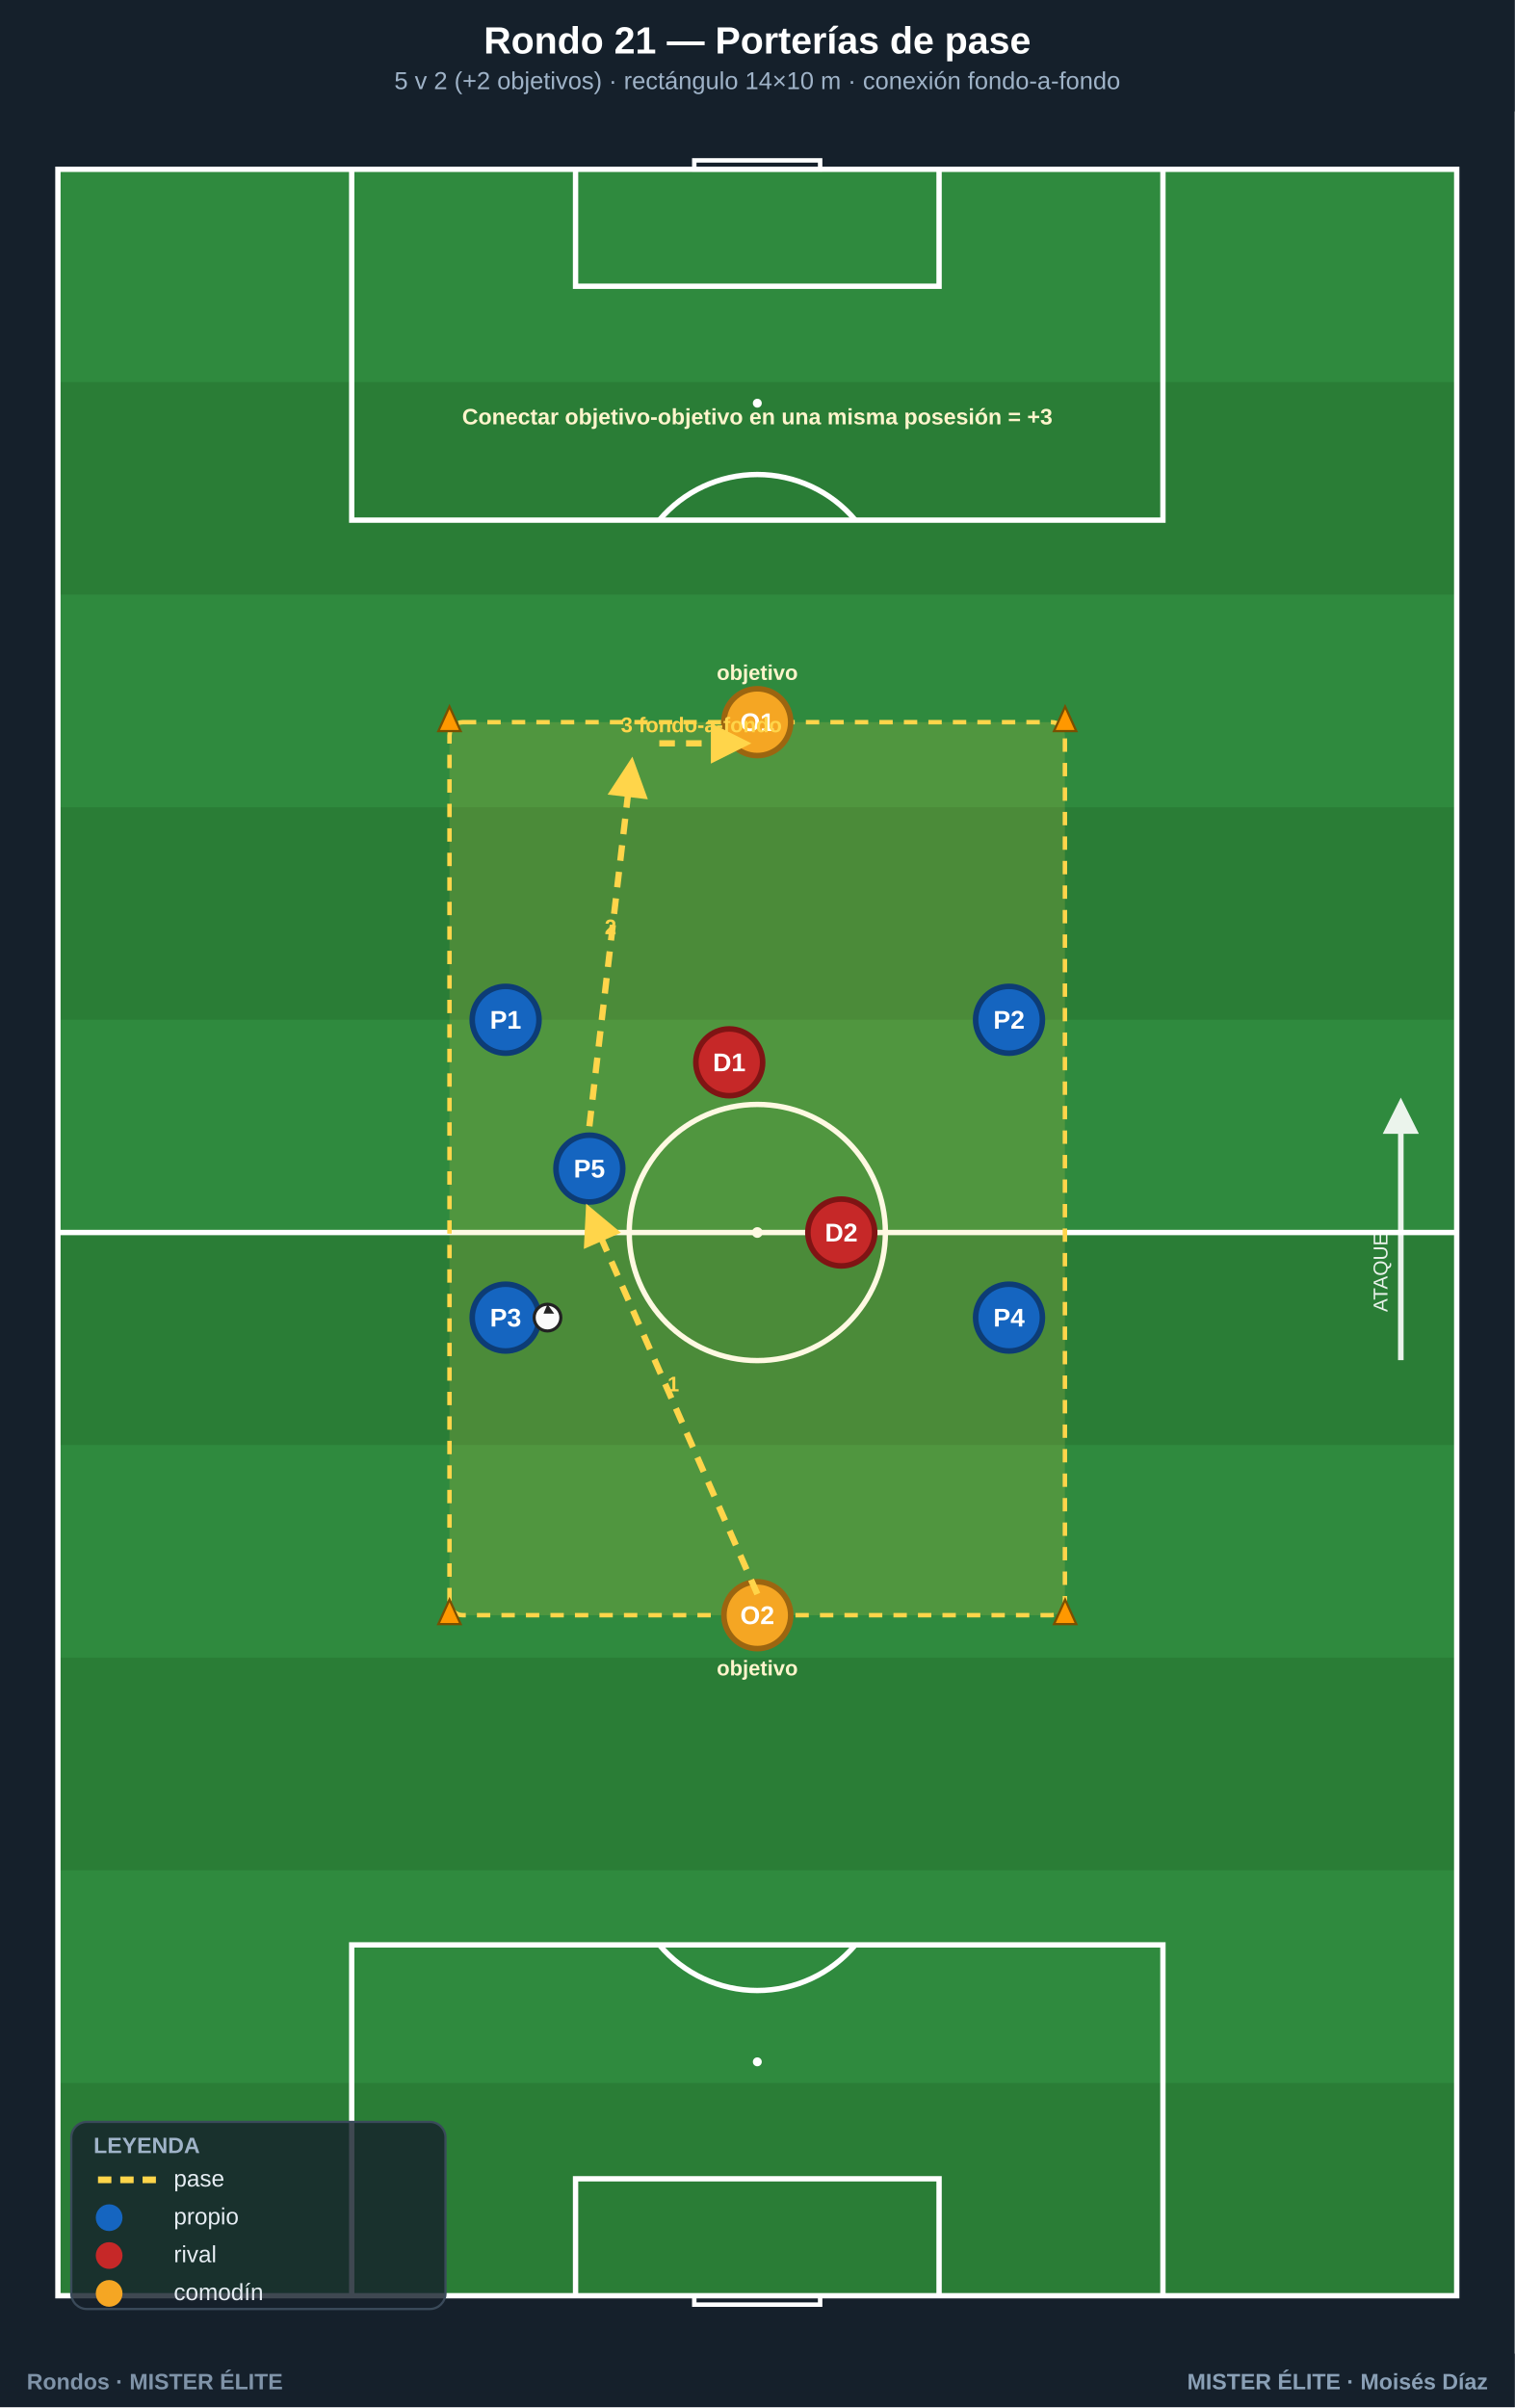
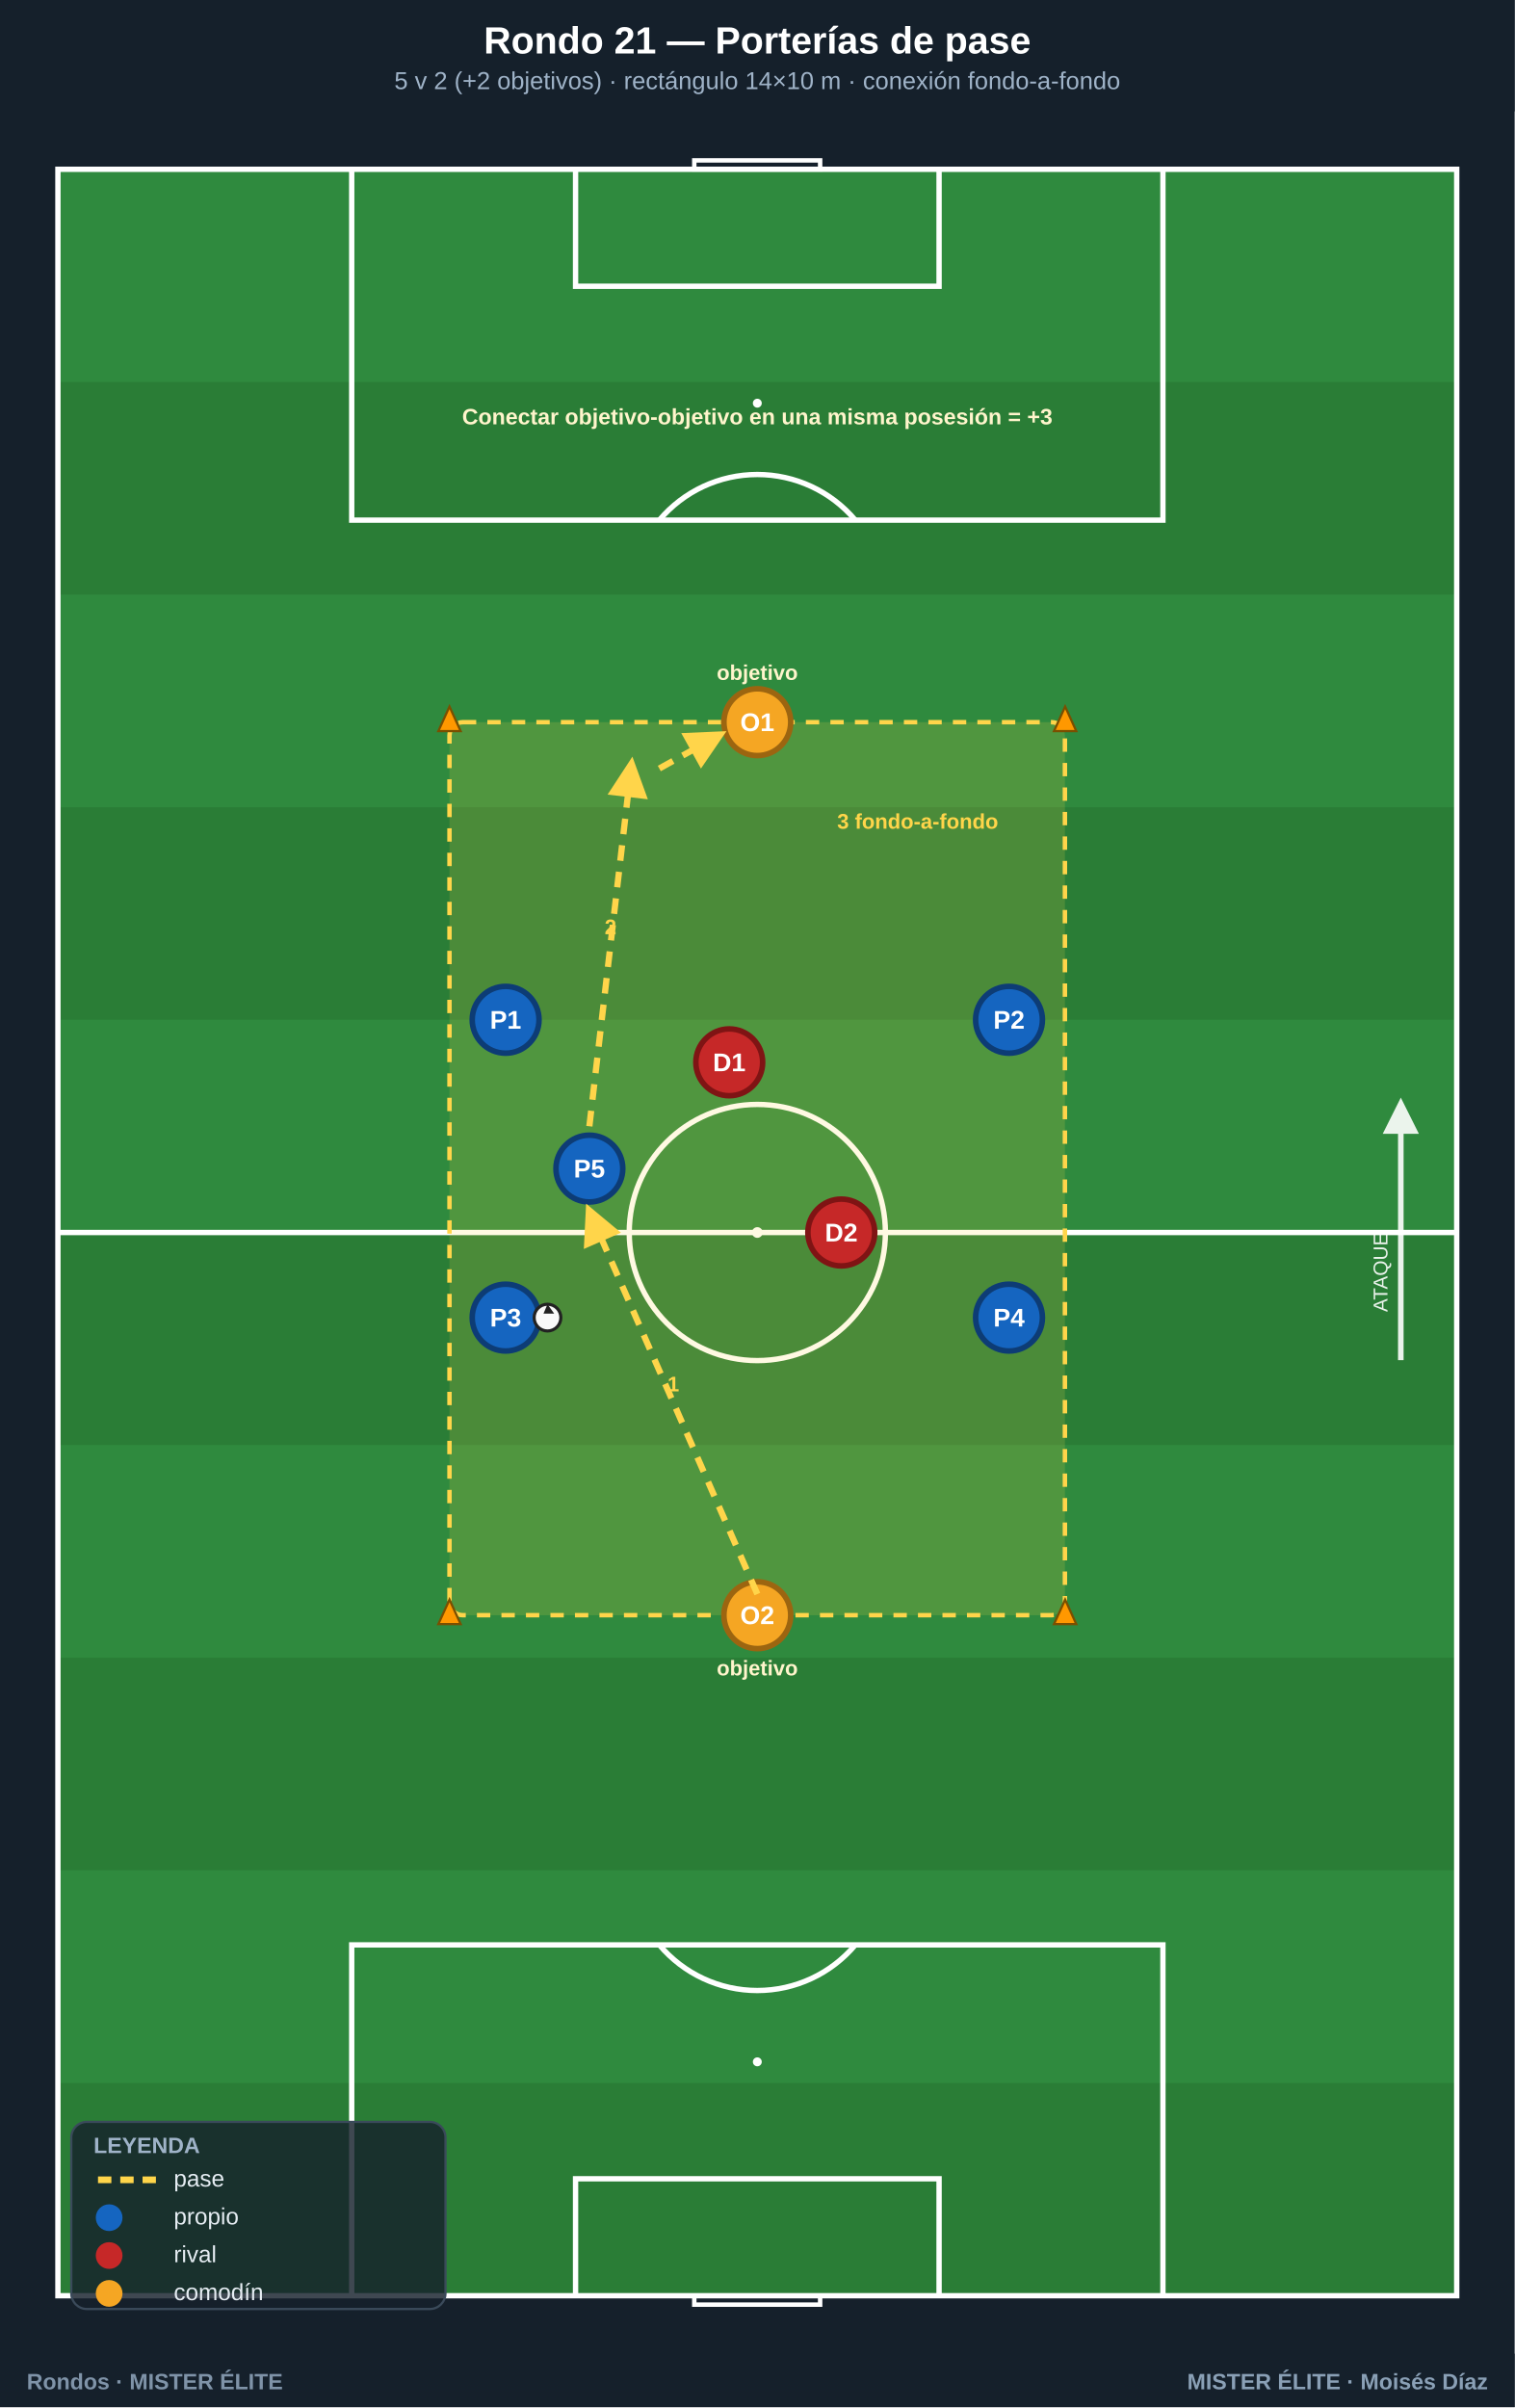
<svg xmlns="http://www.w3.org/2000/svg" viewBox="0 0 680 1081" width="680" height="1081" font-family="Segoe UI,Arial,sans-serif">
  <defs>
    <linearGradient id="sky" x1="0" y1="0" x2="0" y2="1">
      <stop offset="0" stop-color="#2f8a3e" />
      <stop offset="1" stop-color="#2b8139" />
    </linearGradient>
    <marker id="ah_pass" viewBox="0 0 10 10" refX="8" refY="5" markerWidth="6.5" markerHeight="6.5" orient="auto-start-reverse">
      <path d="M0,0 L10,5 L0,10 z" fill="#ffd54a" />
    </marker>
    <marker id="ah_run" viewBox="0 0 10 10" refX="8" refY="5" markerWidth="6.5" markerHeight="6.5" orient="auto-start-reverse">
      <path d="M0,0 L10,5 L0,10 z" fill="#ffffff" />
    </marker>
    <marker id="ah_drive" viewBox="0 0 10 10" refX="8" refY="5" markerWidth="6.5" markerHeight="6.5" orient="auto-start-reverse">
      <path d="M0,0 L10,5 L0,10 z" fill="#7ee0ff" />
    </marker>
    <marker id="ah_white" viewBox="0 0 10 10" refX="8" refY="5" markerWidth="6.5" markerHeight="6.5" orient="auto-start-reverse">
      <path d="M0,0 L10,5 L0,10 z" fill="#ffffff" />
    </marker>
  </defs>
  <rect x="0.0" y="0.0" width="680.0" height="1080.6" fill="#15202b" />
  <rect x="26.0" y="76.0" width="628.0" height="96.0" fill="#2f8a3e" />
  <rect x="26.0" y="171.5" width="628.0" height="96.0" fill="#2a7d36" />
  <rect x="26.0" y="266.9" width="628.0" height="96.0" fill="#2f8a3e" />
  <rect x="26.0" y="362.4" width="628.0" height="96.0" fill="#2a7d36" />
  <rect x="26.0" y="457.8" width="628.0" height="96.0" fill="#2f8a3e" />
  <rect x="26.0" y="553.3" width="628.0" height="96.0" fill="#2a7d36" />
  <rect x="26.0" y="648.7" width="628.0" height="96.0" fill="#2f8a3e" />
  <rect x="26.0" y="744.2" width="628.0" height="96.0" fill="#2a7d36" />
  <rect x="26.0" y="839.6" width="628.0" height="96.0" fill="#2f8a3e" />
  <rect x="26.0" y="935.1" width="628.0" height="96.0" fill="#2a7d36" />
  <rect x="26.0" y="76.0" width="628.0" height="954.6" fill="none" stroke="#ffffff" stroke-width="2.4" />
  <line x1="26.0" y1="553.3" x2="654.0" y2="553.3" stroke="#ffffff" stroke-width="2.4" opacity="1" />
  <circle cx="340.0" cy="553.3" r="57.5" fill="none" stroke="#ffffff" stroke-width="2.4" />
  <circle cx="340.0" cy="553.3" r="2.4" fill="#ffffff" />
  <path d="M157.9,76.0 L157.9,233.5 L522.1,233.5 L522.1,76.0" fill="none" stroke="#ffffff" stroke-width="2.4" />
  <path d="M258.4,76.0 L258.4,128.5 L421.6,128.5 L421.6,76.0" fill="none" stroke="#ffffff" stroke-width="2.4" />
  <circle cx="340.0" cy="181.0" r="2.0" fill="#ffffff" />
  <rect x="311.7" y="72.0" width="56.5" height="4" fill="none" stroke="#ffffff" stroke-width="2" />
  <path d="M296.0,233.5 A57.5,57.5 0 0 1 384.0,233.5" fill="none" stroke="#ffffff" stroke-width="2.4" />
  <path d="M157.9,1030.6 L157.9,873.1 L522.1,873.1 L522.1,1030.6" fill="none" stroke="#ffffff" stroke-width="2.4" />
  <path d="M258.4,1030.6 L258.4,978.1 L421.6,978.1 L421.6,1030.6" fill="none" stroke="#ffffff" stroke-width="2.4" />
  <circle cx="340.0" cy="925.6" r="2.0" fill="#ffffff" />
  <rect x="311.7" y="1030.6" width="56.5" height="4" fill="none" stroke="#ffffff" stroke-width="2" />
  <path d="M296.0,873.1 A57.5,57.5 0 0 0 384.0,873.1" fill="none" stroke="#ffffff" stroke-width="2.4" />
  <rect x="0.0" y="0.0" width="680.0" height="50.0" fill="#15202b" />
  <text x="340.0" y="24.0" font-family="Segoe UI,Arial,sans-serif" font-size="17" font-weight="800" fill="#ffffff" text-anchor="middle">Rondo 21 — Porterías de pase</text>
  <text x="340.0" y="40.0" font-family="Segoe UI,Arial,sans-serif" font-size="11" font-weight="500" fill="#9fb3c8" text-anchor="middle">5 v 2 (+2 objetivos) · rectángulo 14×10 m · conexión fondo-a-fondo</text>
  <rect x="0.0" y="1056.6" width="680.0" height="24.0" fill="#15202b" />
  <text x="668.0" y="1072.6" font-family="Segoe UI,Arial,sans-serif" font-size="10" font-weight="700" fill="#8aa0b6" text-anchor="end">MISTER ÉLITE · Moisés Díaz</text>
  <text x="12.0" y="1072.6" font-family="Segoe UI,Arial,sans-serif" font-size="10" font-weight="600" fill="#7f93a8" text-anchor="start">Rondos · MISTER ÉLITE</text>
  <g opacity="0.9">
    <line x1="628.9" y1="610.6" x2="628.9" y2="496.0" stroke="#ffffff" stroke-width="2.5" marker-end="url(#ah_white)" />
    <text x="622.9" y="553.3" font-family="Segoe UI,Arial" font-size="9" fill="#ffffff" text-anchor="end" transform="rotate(-90 622.9 553.3)">ATAQUE</text>
  </g>
  <rect x="201.8" y="324.2" width="276.3" height="400.9" rx="6" fill="#ffd54a" fill-opacity="0.16" stroke="#ffd54a" stroke-width="2" stroke-dasharray="6 5" />
  <path d="M201.8,718.1 l5,11 l-10,0 z" fill="#ff9800" stroke="#7a4f00" stroke-width="1" />
  <path d="M478.2,718.1 l5,11 l-10,0 z" fill="#ff9800" stroke="#7a4f00" stroke-width="1" />
  <path d="M201.8,317.2 l5,11 l-10,0 z" fill="#ff9800" stroke="#7a4f00" stroke-width="1" />
  <path d="M478.2,317.2 l5,11 l-10,0 z" fill="#ff9800" stroke="#7a4f00" stroke-width="1" />
  <g>
    <circle cx="340.0" cy="324.2" r="15" fill="#f5a623" stroke="#9c6510" stroke-width="2.5" />
    <text x="340.0" y="328.2" font-family="Segoe UI,Arial" font-size="11.5" font-weight="800" fill="#fff" text-anchor="middle">O1</text>
  </g>
  <text x="340.0" y="305.2" font-family="Segoe UI,Arial,sans-serif" font-size="9.5" font-weight="600" fill="#fff5cc" text-anchor="middle">objetivo</text>
  <g>
    <circle cx="340.0" cy="725.1" r="15" fill="#f5a623" stroke="#9c6510" stroke-width="2.5" />
    <text x="340.0" y="729.1" font-family="Segoe UI,Arial" font-size="11.5" font-weight="800" fill="#fff" text-anchor="middle">O2</text>
  </g>
  <text x="340.0" y="752.1" font-family="Segoe UI,Arial,sans-serif" font-size="9.5" font-weight="600" fill="#fff5cc" text-anchor="middle">objetivo</text>
  <g>
    <circle cx="227.0" cy="457.8" r="15" fill="#1565c0" stroke="#0d3c75" stroke-width="2.5" />
    <text x="227.0" y="461.8" font-family="Segoe UI,Arial" font-size="11.5" font-weight="800" fill="#fff" text-anchor="middle">P1</text>
  </g>
  <g>
    <circle cx="453.0" cy="457.8" r="15" fill="#1565c0" stroke="#0d3c75" stroke-width="2.5" />
    <text x="453.0" y="461.8" font-family="Segoe UI,Arial" font-size="11.5" font-weight="800" fill="#fff" text-anchor="middle">P2</text>
  </g>
  <g>
    <circle cx="227.0" cy="591.5" r="15" fill="#1565c0" stroke="#0d3c75" stroke-width="2.5" />
    <text x="227.0" y="595.5" font-family="Segoe UI,Arial" font-size="11.5" font-weight="800" fill="#fff" text-anchor="middle">P3</text>
  </g>
  <circle cx="245.8" cy="591.5" r="6.0" fill="#fafafa" stroke="#222" stroke-width="1.4" />
  <path d="M245.8,585.5 l3.0,4.2 l-4.8,0 z" fill="#222" />
  <g>
    <circle cx="453.0" cy="591.5" r="15" fill="#1565c0" stroke="#0d3c75" stroke-width="2.5" />
    <text x="453.0" y="595.5" font-family="Segoe UI,Arial" font-size="11.5" font-weight="800" fill="#fff" text-anchor="middle">P4</text>
  </g>
  <g>
    <circle cx="264.6" cy="524.6" r="15" fill="#1565c0" stroke="#0d3c75" stroke-width="2.5" />
    <text x="264.6" y="528.6" font-family="Segoe UI,Arial" font-size="11.5" font-weight="800" fill="#fff" text-anchor="middle">P5</text>
  </g>
  <g>
    <circle cx="327.4" cy="476.9" r="15" fill="#c62828" stroke="#7f1414" stroke-width="2.5" />
    <text x="327.4" y="480.9" font-family="Segoe UI,Arial" font-size="11.5" font-weight="800" fill="#fff" text-anchor="middle">D1</text>
  </g>
  <g>
    <circle cx="377.7" cy="553.3" r="15" fill="#c62828" stroke="#7f1414" stroke-width="2.5" />
    <text x="377.7" y="557.3" font-family="Segoe UI,Arial" font-size="11.5" font-weight="800" fill="#fff" text-anchor="middle">D2</text>
  </g>
  <line x1="340.0" y1="715.6" x2="264.6" y2="543.7" stroke="#ffd54a" stroke-width="2.8" stroke-dasharray="7 5" marker-end="url(#ah_pass)" />
  <text x="302.3" y="624.6" font-family="Segoe UI,Arial,sans-serif" font-size="9.5" font-weight="700" fill="#ffd54a" text-anchor="middle">1</text>
  <line x1="264.6" y1="505.6" x2="283.5" y2="343.3" stroke="#ffd54a" stroke-width="2.8" stroke-dasharray="7 5" marker-end="url(#ah_pass)" />
  <text x="274.1" y="419.4" font-family="Segoe UI,Arial,sans-serif" font-size="9.5" font-weight="700" fill="#ffd54a" text-anchor="middle">2</text>
-   <line x1="296.0" y1="333.7" x2="333.7" y2="333.7" stroke="#ffd54a" stroke-width="2.8" stroke-dasharray="7 5" marker-end="url(#ah_pass)" />
-   <text x="314.9" y="328.7" font-family="Segoe UI,Arial,sans-serif" font-size="9.5" font-weight="700" fill="#ffd54a" text-anchor="middle">3 fondo-a-fondo</text>
+   <line x1="296.0" y1="345.0" x2="323.0" y2="330.0" stroke="#ffd54a" stroke-width="2.8" stroke-dasharray="7 5" marker-end="url(#ah_pass)" />
+   <text x="412.0" y="372.0" font-family="Segoe UI,Arial,sans-serif" font-size="9.5" font-weight="700" fill="#ffd54a" text-anchor="middle">3 fondo-a-fondo</text>
  <text x="340.0" y="190.5" font-family="Segoe UI,Arial,sans-serif" font-size="10" font-weight="600" fill="#fff5cc" text-anchor="middle">Conectar objetivo-objetivo en una misma posesión = +3</text>
  <g>
    <rect x="32" y="952.56" width="168" height="84" rx="7" fill="#15202b" fill-opacity="0.82" stroke="#3a4a5a" stroke-width="1" />
    <text x="42" y="966.56" font-family="Segoe UI,Arial" font-size="10" font-weight="800" fill="#9fb3c8">LEYENDA</text>
    <line x1="44" y1="978.56" x2="70" y2="978.56" stroke="#ffd54a" stroke-width="3" stroke-dasharray="6 4" />
    <text x="78" y="981.56" font-family="Segoe UI,Arial" font-size="10.5" fill="#e6edf3">pase</text>
    <circle cx="49" cy="995.56" r="6" fill="#1565c0" />
    <text x="78" y="998.56" font-family="Segoe UI,Arial" font-size="10.5" fill="#e6edf3">propio</text>
    <circle cx="49" cy="1012.56" r="6" fill="#c62828" />
    <text x="78" y="1015.56" font-family="Segoe UI,Arial" font-size="10.5" fill="#e6edf3">rival</text>
    <circle cx="49" cy="1029.56" r="6" fill="#f5a623" />
    <text x="78" y="1032.56" font-family="Segoe UI,Arial" font-size="10.5" fill="#e6edf3">comodín</text>
  </g>
</svg>
